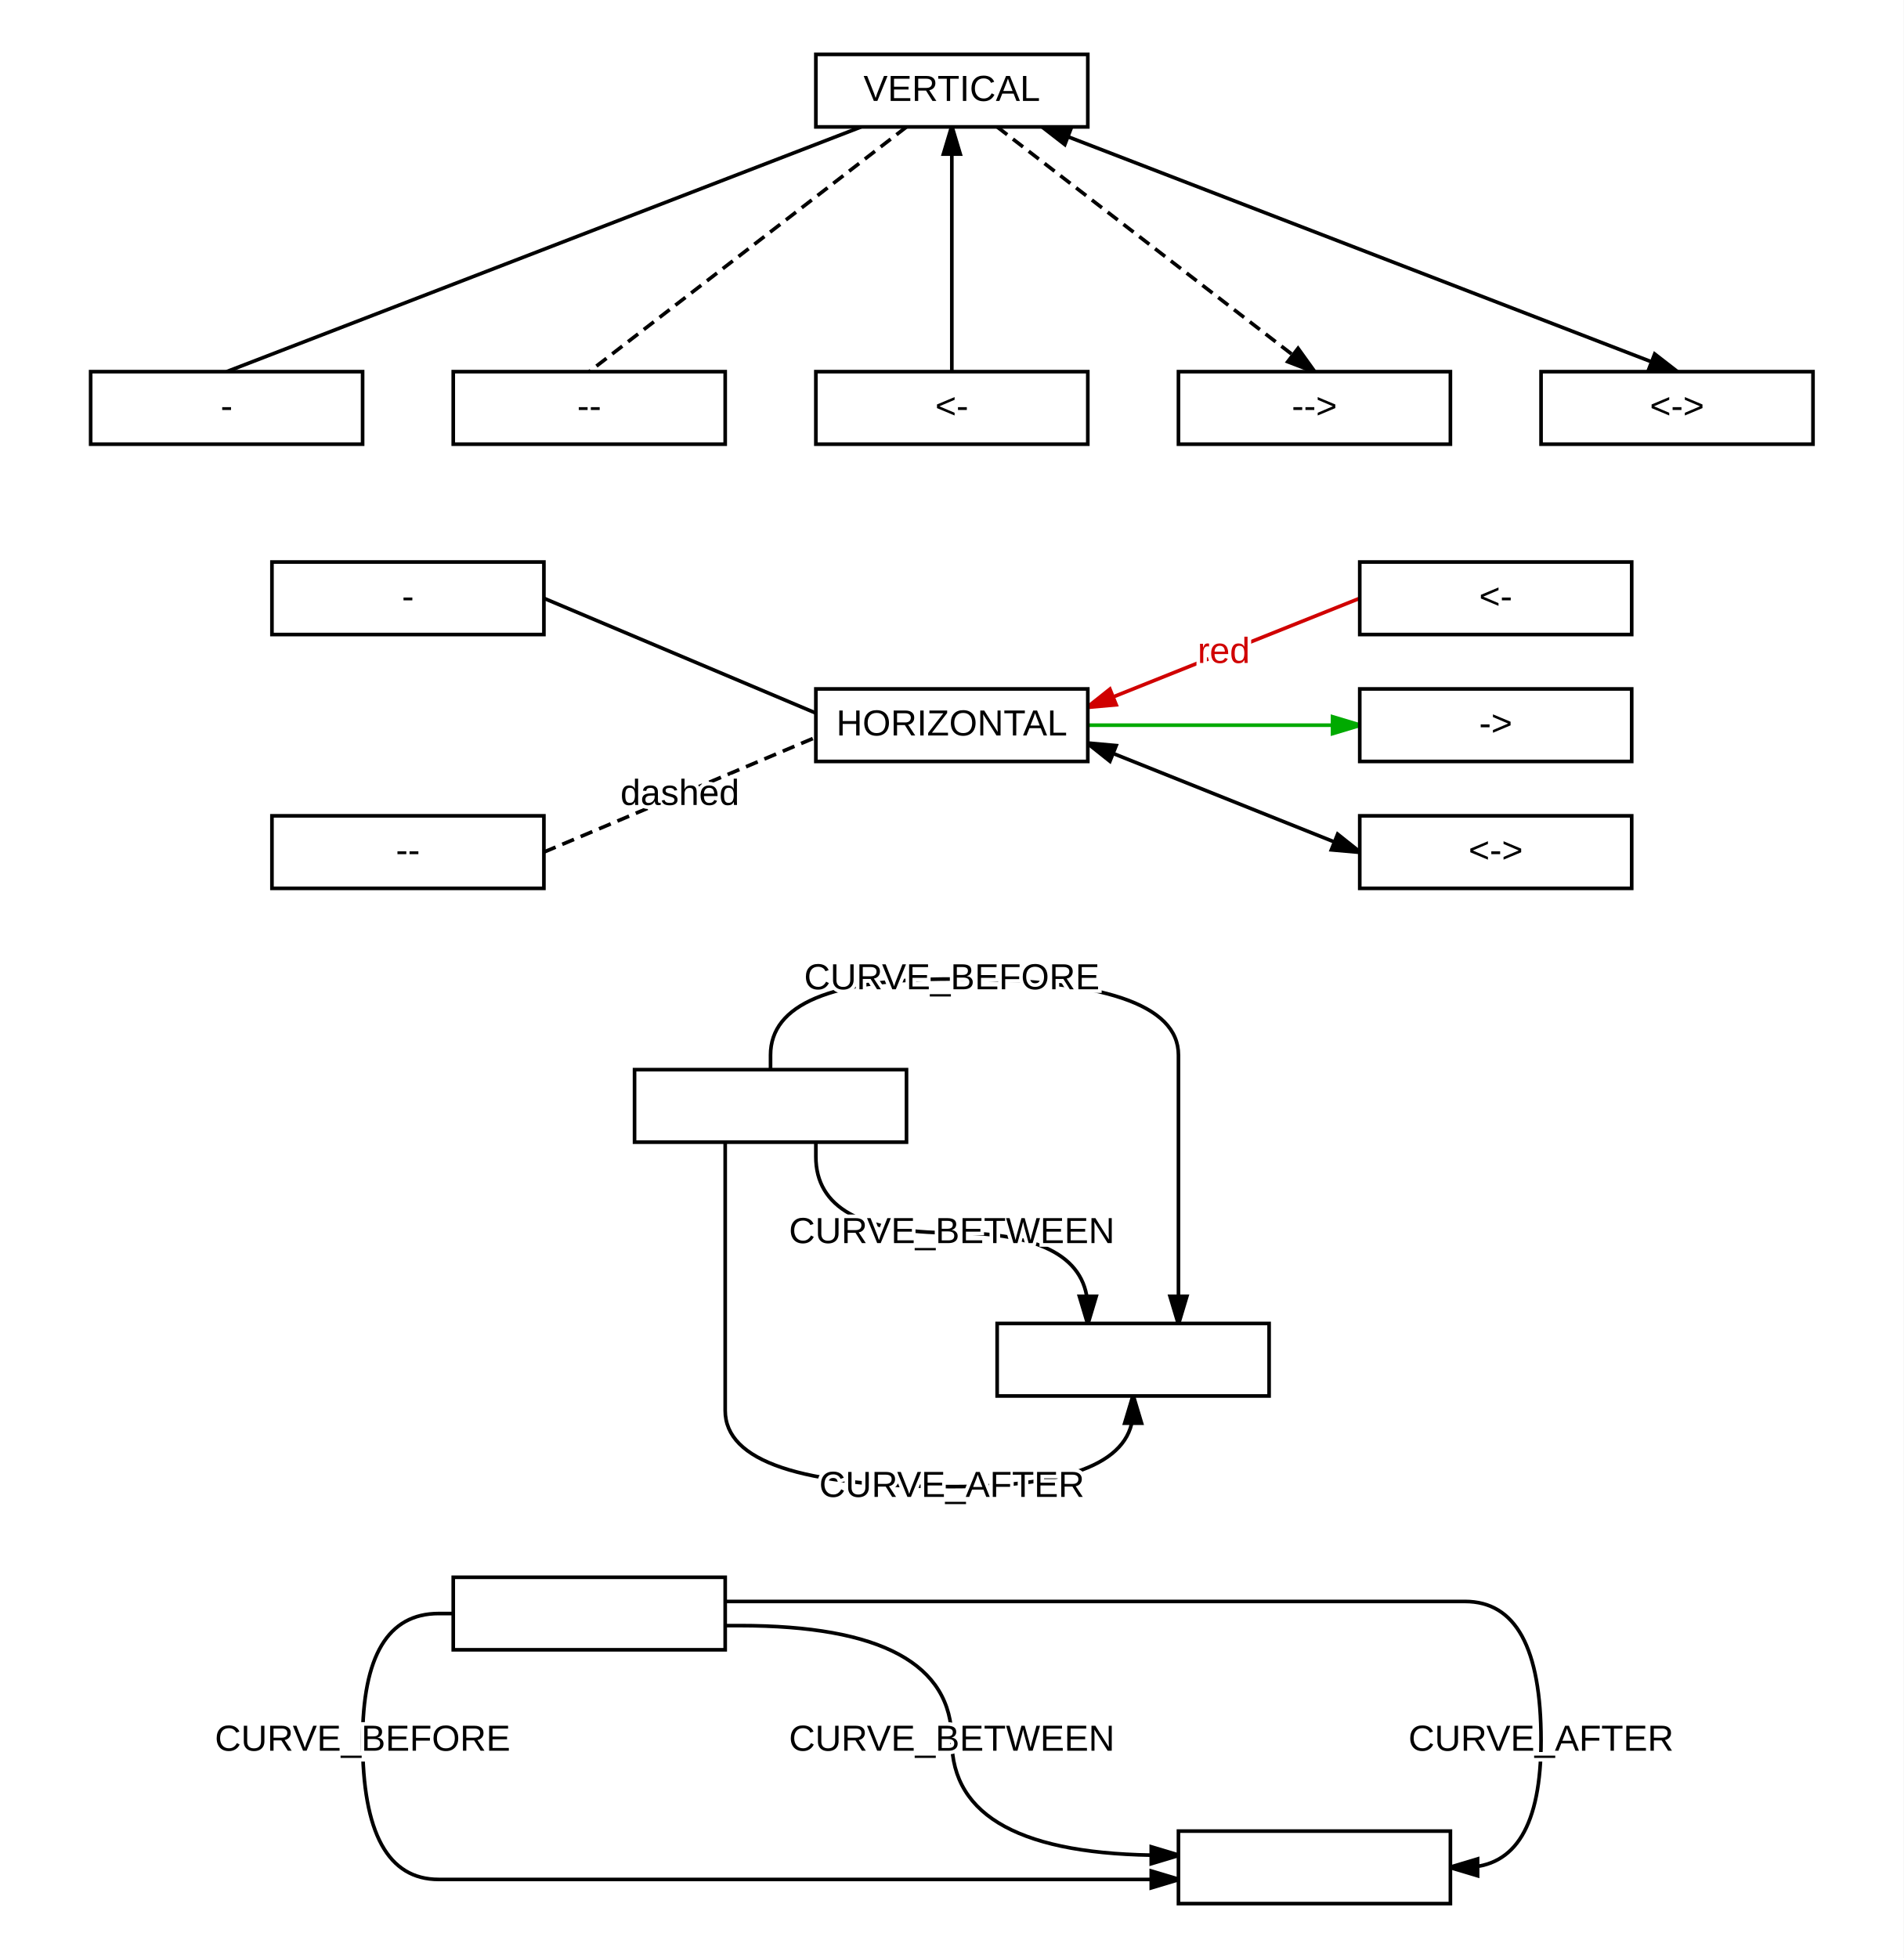
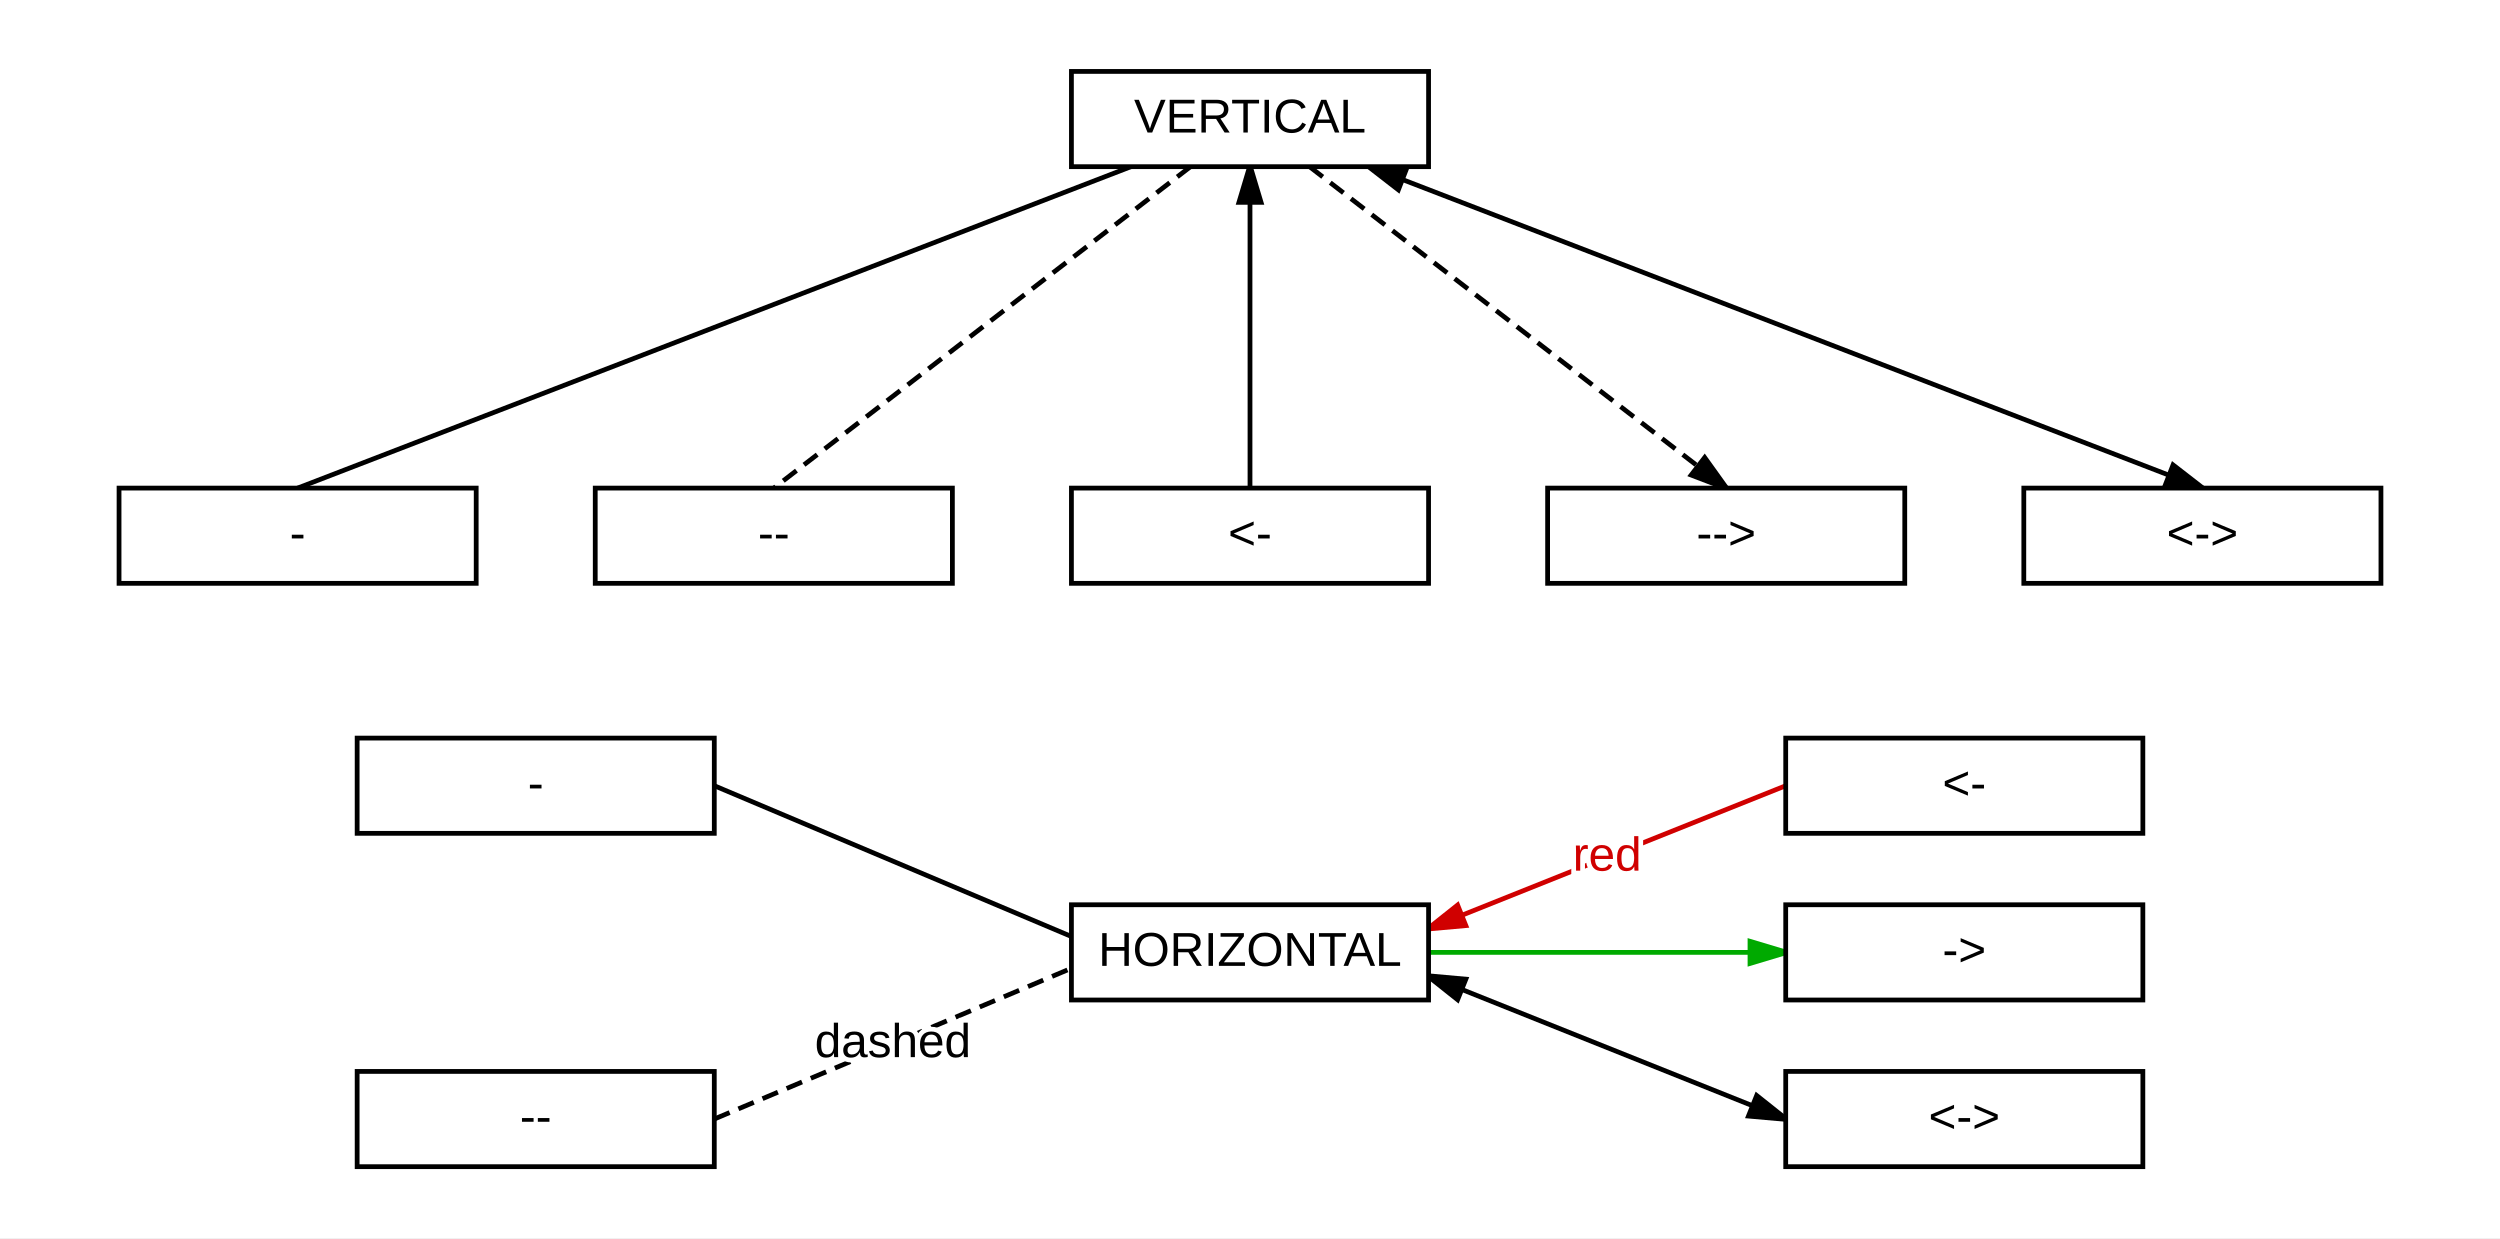
- <svg xmlns="http://www.w3.org/2000/svg" width="1050.0" height="1080.0" viewBox="-125.0 -50.0 1050.0 1080.0">
+ <svg xmlns="http://www.w3.org/2000/svg" width="1050.0" height="520.0" viewBox="-125.0 -50.0 1050.0 520.0">
  <defs>
    <marker markerWidth="10" markerHeight="10" viewBox="-8 -5 10 10" orient="auto-start-reverse" id="d0">
      <path d="M-8,3 L-8,-3 L2,0 Z" fill="black" />
    </marker>
    <marker markerWidth="10" markerHeight="10" viewBox="-8 -5 10 10" orient="auto-start-reverse" id="d1">
      <path d="M-8,3 L-8,-3 L2,0 Z" fill="black" />
    </marker>
    <marker markerWidth="10" markerHeight="10" viewBox="-8 -5 10 10" orient="auto-start-reverse" id="d2">
      <path d="M-8,3 L-8,-3 L2,0 Z" fill="black" />
    </marker>
    <marker markerWidth="10" markerHeight="10" viewBox="-8 -5 10 10" orient="auto-start-reverse" id="d3">
      <path d="M-8,3 L-8,-3 L2,0 Z" fill="#d00000" />
    </marker>
    <marker markerWidth="10" markerHeight="10" viewBox="-8 -5 10 10" orient="auto-start-reverse" id="d4">
      <path d="M-8,3 L-8,-3 L2,0 Z" fill="#00aa00" />
    </marker>
    <marker markerWidth="10" markerHeight="10" viewBox="-8 -5 10 10" orient="auto-start-reverse" id="d5">
      <path d="M-8,3 L-8,-3 L2,0 Z" fill="black" />
    </marker>
-     <marker markerWidth="10" markerHeight="10" viewBox="-8 -5 10 10" orient="auto-start-reverse" id="d6">
-       <path d="M-8,3 L-8,-3 L2,0 Z" fill="black" />
-     </marker>
-     <marker markerWidth="10" markerHeight="10" viewBox="-8 -5 10 10" orient="auto-start-reverse" id="d7">
-       <path d="M-8,3 L-8,-3 L2,0 Z" fill="black" />
-     </marker>
-     <marker markerWidth="10" markerHeight="10" viewBox="-8 -5 10 10" orient="auto-start-reverse" id="d8">
-       <path d="M-8,3 L-8,-3 L2,0 Z" fill="black" />
-     </marker>
-     <marker markerWidth="10" markerHeight="10" viewBox="-8 -5 10 10" orient="auto-start-reverse" id="d9">
-       <path d="M-8,3 L-8,-3 L2,0 Z" fill="black" />
-     </marker>
-     <marker markerWidth="10" markerHeight="10" viewBox="-8 -5 10 10" orient="auto-start-reverse" id="d10">
-       <path d="M-8,3 L-8,-3 L2,0 Z" fill="black" />
-     </marker>
-     <marker markerWidth="10" markerHeight="10" viewBox="-8 -5 10 10" orient="auto-start-reverse" id="d11">
-       <path d="M-8,3 L-8,-3 L2,0 Z" fill="black" />
-     </marker>
  </defs>
-   <rect x="-125.0" y="-50.0" width="1050.0" height="1080.0" fill="white" stroke="none" />
+   <rect x="-125.0" y="-50.0" width="1050.0" height="520.0" fill="white" stroke="none" />
  <path d="M350.0,20.0 L0.0,155.0" stroke="black" stroke-width="2" fill="none" />
  <path d="M375.0,20.0 L200.0,155.0" stroke="black" stroke-width="2" stroke-dasharray="7,4" fill="none" />
  <path d="M400.0,20.0 L400.0,155.0" stroke="black" stroke-width="2" fill="none" marker-start="url(#d0)" />
  <path d="M425.0,20.0 L600.0,155.0" stroke="black" stroke-width="2" stroke-dasharray="7,4" fill="none" marker-end="url(#d1)" />
  <path d="M450.0,20.0 L800.0,155.0" stroke="black" stroke-width="2" fill="none" marker-start="url(#d2)" marker-end="url(#d2)" />
  <path d="M175.0,280.0 L325.0,343.333" stroke="black" stroke-width="2" fill="none" />
  <path d="M175.0,420.0 L325.0,356.667" stroke="black" stroke-width="2" stroke-dasharray="7,4" fill="none" />
  <text x="250.0" y="388.333" font-size="20" text-anchor="middle" dominant-baseline="middle" font-family="Arial" fill="white" stroke="white" stroke-width="4">dashed</text>
  <text x="250.0" y="388.333" font-size="20" text-anchor="middle" dominant-baseline="middle" font-family="Arial" fill="black">dashed</text>
  <path d="M475.0,340.0 L625.0,280.0" stroke="#d00000" stroke-width="2" fill="none" marker-start="url(#d3)" />
  <text x="550.0" y="310.0" font-size="20" text-anchor="middle" dominant-baseline="middle" font-family="Arial" fill="white" stroke="white" stroke-width="4">red</text>
  <text x="550.0" y="310.0" font-size="20" text-anchor="middle" dominant-baseline="middle" font-family="Arial" fill="#d00000">red</text>
  <path d="M475.0,350.0 L625.0,350.0" stroke="#00aa00" stroke-width="2" fill="none" marker-end="url(#d4)" />
  <path d="M475.0,360.0 L625.0,420.0" stroke="black" stroke-width="2" fill="none" marker-start="url(#d5)" marker-end="url(#d5)" />
-   <path d="M300.0,540.0 L300.0,532.0 Q300.0,490.0,400.0,490.0 Q525.0,490.0,525.0,532.0 L525.0,680.0" stroke="black" stroke-width="2" fill="none" marker-end="url(#d6)" />
-   <text x="400.0" y="490.0" font-size="20" text-anchor="middle" dominant-baseline="middle" font-family="Arial" fill="white" stroke="white" stroke-width="4">CURVE_BEFORE</text>
-   <text x="400.0" y="490.0" font-size="20" text-anchor="middle" dominant-baseline="middle" font-family="Arial" fill="black">CURVE_BEFORE</text>
-   <path d="M125.0,840.0 L117.0,840.0 Q75.0,840.0,75.0,910.0 Q75.0,986.667,117.0,986.667 L525.0,986.667" stroke="black" stroke-width="2" fill="none" marker-end="url(#d7)" />
-   <text x="75.0" y="910.0" font-size="20" text-anchor="middle" dominant-baseline="middle" font-family="Arial" fill="white" stroke="white" stroke-width="4">CURVE_BEFORE</text>
-   <text x="75.0" y="910.0" font-size="20" text-anchor="middle" dominant-baseline="middle" font-family="Arial" fill="black">CURVE_BEFORE</text>
-   <path d="M325.0,580.0 L325.0,588.0 Q325.0,630.0,400.0,630.0 Q475.0,630.0,475.0,672.0 L475.0,680.0" stroke="black" stroke-width="2" fill="none" marker-end="url(#d8)" />
-   <text x="400.0" y="630.0" font-size="20" text-anchor="middle" dominant-baseline="middle" font-family="Arial" fill="white" stroke="white" stroke-width="4">CURVE_BETWEEN</text>
-   <text x="400.0" y="630.0" font-size="20" text-anchor="middle" dominant-baseline="middle" font-family="Arial" fill="black">CURVE_BETWEEN</text>
-   <path d="M275.0,846.667 L283.0,846.667 Q400.0,846.667,400.0,910.0 Q400.0,973.333,517.0,973.333 L525.0,973.333" stroke="black" stroke-width="2" fill="none" marker-end="url(#d9)" />
-   <text x="400.0" y="910.0" font-size="20" text-anchor="middle" dominant-baseline="middle" font-family="Arial" fill="white" stroke="white" stroke-width="4">CURVE_BETWEEN</text>
-   <text x="400.0" y="910.0" font-size="20" text-anchor="middle" dominant-baseline="middle" font-family="Arial" fill="black">CURVE_BETWEEN</text>
-   <path d="M275.0,580.0 L275.0,728.0 Q275.0,770.0,400.0,770.0 Q500.0,770.0,500.0,728.0 L500.0,720.0" stroke="black" stroke-width="2" fill="none" marker-end="url(#d10)" />
-   <text x="400.0" y="770.0" font-size="20" text-anchor="middle" dominant-baseline="middle" font-family="Arial" fill="white" stroke="white" stroke-width="4">CURVE_AFTER</text>
-   <text x="400.0" y="770.0" font-size="20" text-anchor="middle" dominant-baseline="middle" font-family="Arial" fill="black">CURVE_AFTER</text>
-   <path d="M275.0,833.333 L683.0,833.333 Q725.0,833.333,725.0,910.0 Q725.0,980.0,683.0,980.0 L675.0,980.0" stroke="black" stroke-width="2" fill="none" marker-end="url(#d11)" />
-   <text x="725.0" y="910.0" font-size="20" text-anchor="middle" dominant-baseline="middle" font-family="Arial" fill="white" stroke="white" stroke-width="4">CURVE_AFTER</text>
-   <text x="725.0" y="910.0" font-size="20" text-anchor="middle" dominant-baseline="middle" font-family="Arial" fill="black">CURVE_AFTER</text>
  <rect x="325.0" y="-20.0" width="150.0" height="40.0" fill="white" stroke="black" stroke-width="2" rx="0" />
  <text x="400" y="0" font-size="20" text-anchor="middle" dominant-baseline="middle" font-family="Arial">VERTICAL</text>
  <rect x="325.0" y="330.0" width="150.0" height="40.0" fill="white" stroke="black" stroke-width="2" rx="0" />
  <text x="400" y="350" font-size="20" text-anchor="middle" dominant-baseline="middle" font-family="Arial">HORIZONTAL</text>
  <rect x="-75.0" y="155.0" width="150.0" height="40.0" fill="white" stroke="black" stroke-width="2" rx="0" />
  <text x="0" y="175.0" font-size="20" text-anchor="middle" dominant-baseline="middle" font-family="Arial">-</text>
  <rect x="125.0" y="155.0" width="150.0" height="40.0" fill="white" stroke="black" stroke-width="2" rx="0" />
  <text x="200" y="175.0" font-size="20" text-anchor="middle" dominant-baseline="middle" font-family="Arial">--</text>
  <rect x="325.0" y="155.0" width="150.0" height="40.0" fill="white" stroke="black" stroke-width="2" rx="0" />
  <text x="400" y="175.0" font-size="20" text-anchor="middle" dominant-baseline="middle" font-family="Arial">&lt;-</text>
  <rect x="525.0" y="155.0" width="150.0" height="40.0" fill="white" stroke="black" stroke-width="2" rx="0" />
  <text x="600" y="175.0" font-size="20" text-anchor="middle" dominant-baseline="middle" font-family="Arial">--&gt;</text>
  <rect x="725.0" y="155.0" width="150.0" height="40.0" fill="white" stroke="black" stroke-width="2" rx="0" />
  <text x="800" y="175.0" font-size="20" text-anchor="middle" dominant-baseline="middle" font-family="Arial">&lt;-&gt;</text>
  <rect x="25.0" y="260.0" width="150.0" height="40.0" fill="white" stroke="black" stroke-width="2" rx="0" />
  <text x="100.0" y="280" font-size="20" text-anchor="middle" dominant-baseline="middle" font-family="Arial">-</text>
  <rect x="25.0" y="400.0" width="150.0" height="40.0" fill="white" stroke="black" stroke-width="2" rx="0" />
  <text x="100.0" y="420" font-size="20" text-anchor="middle" dominant-baseline="middle" font-family="Arial">--</text>
  <rect x="625.0" y="260.0" width="150.0" height="40.0" fill="white" stroke="black" stroke-width="2" rx="0" />
  <text x="700.0" y="280" font-size="20" text-anchor="middle" dominant-baseline="middle" font-family="Arial">&lt;-</text>
  <rect x="625.0" y="330.0" width="150.0" height="40.0" fill="white" stroke="black" stroke-width="2" rx="0" />
  <text x="700.0" y="350" font-size="20" text-anchor="middle" dominant-baseline="middle" font-family="Arial">-&gt;</text>
  <rect x="625.0" y="400.0" width="150.0" height="40.0" fill="white" stroke="black" stroke-width="2" rx="0" />
  <text x="700.0" y="420" font-size="20" text-anchor="middle" dominant-baseline="middle" font-family="Arial">&lt;-&gt;</text>
-   <rect x="225.0" y="540.0" width="150.0" height="40.0" fill="white" stroke="black" stroke-width="2" rx="0" />
-   <rect x="425.0" y="680.0" width="150.0" height="40.0" fill="white" stroke="black" stroke-width="2" rx="0" />
-   <rect x="125.0" y="820.0" width="150.0" height="40.0" fill="white" stroke="black" stroke-width="2" rx="0" />
-   <rect x="525.0" y="960.0" width="150.0" height="40.0" fill="white" stroke="black" stroke-width="2" rx="0" />
</svg>
